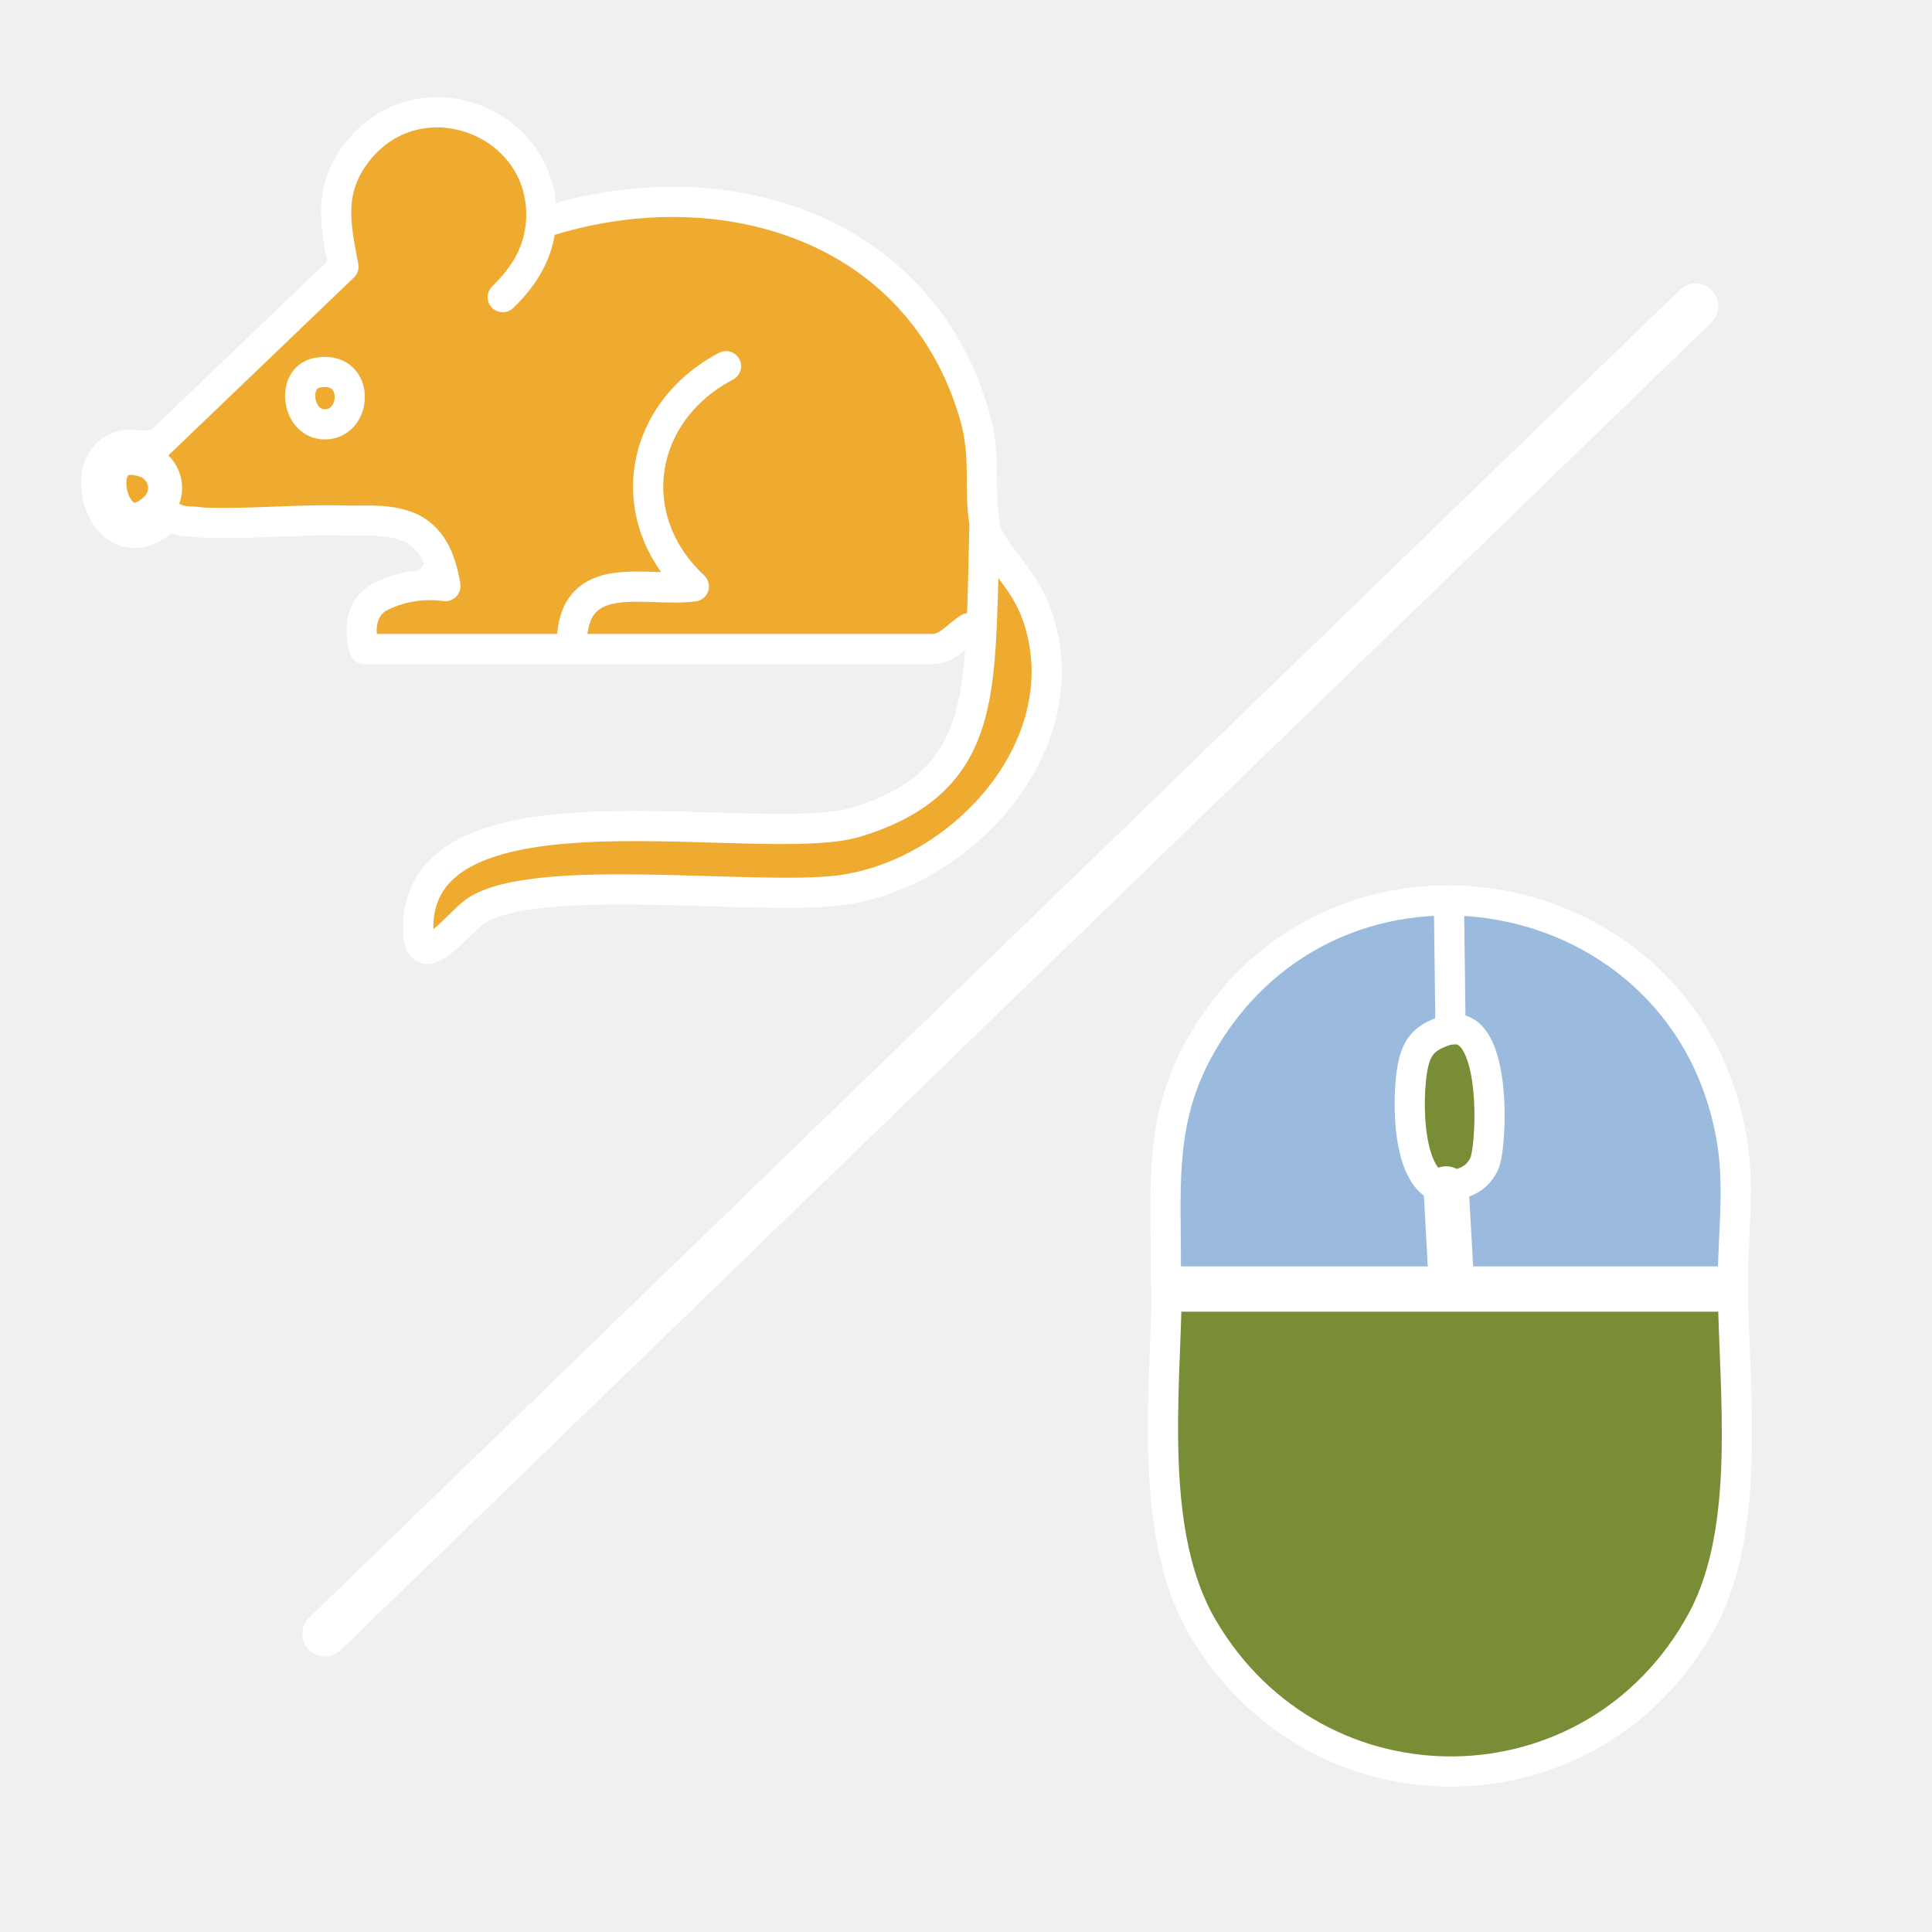
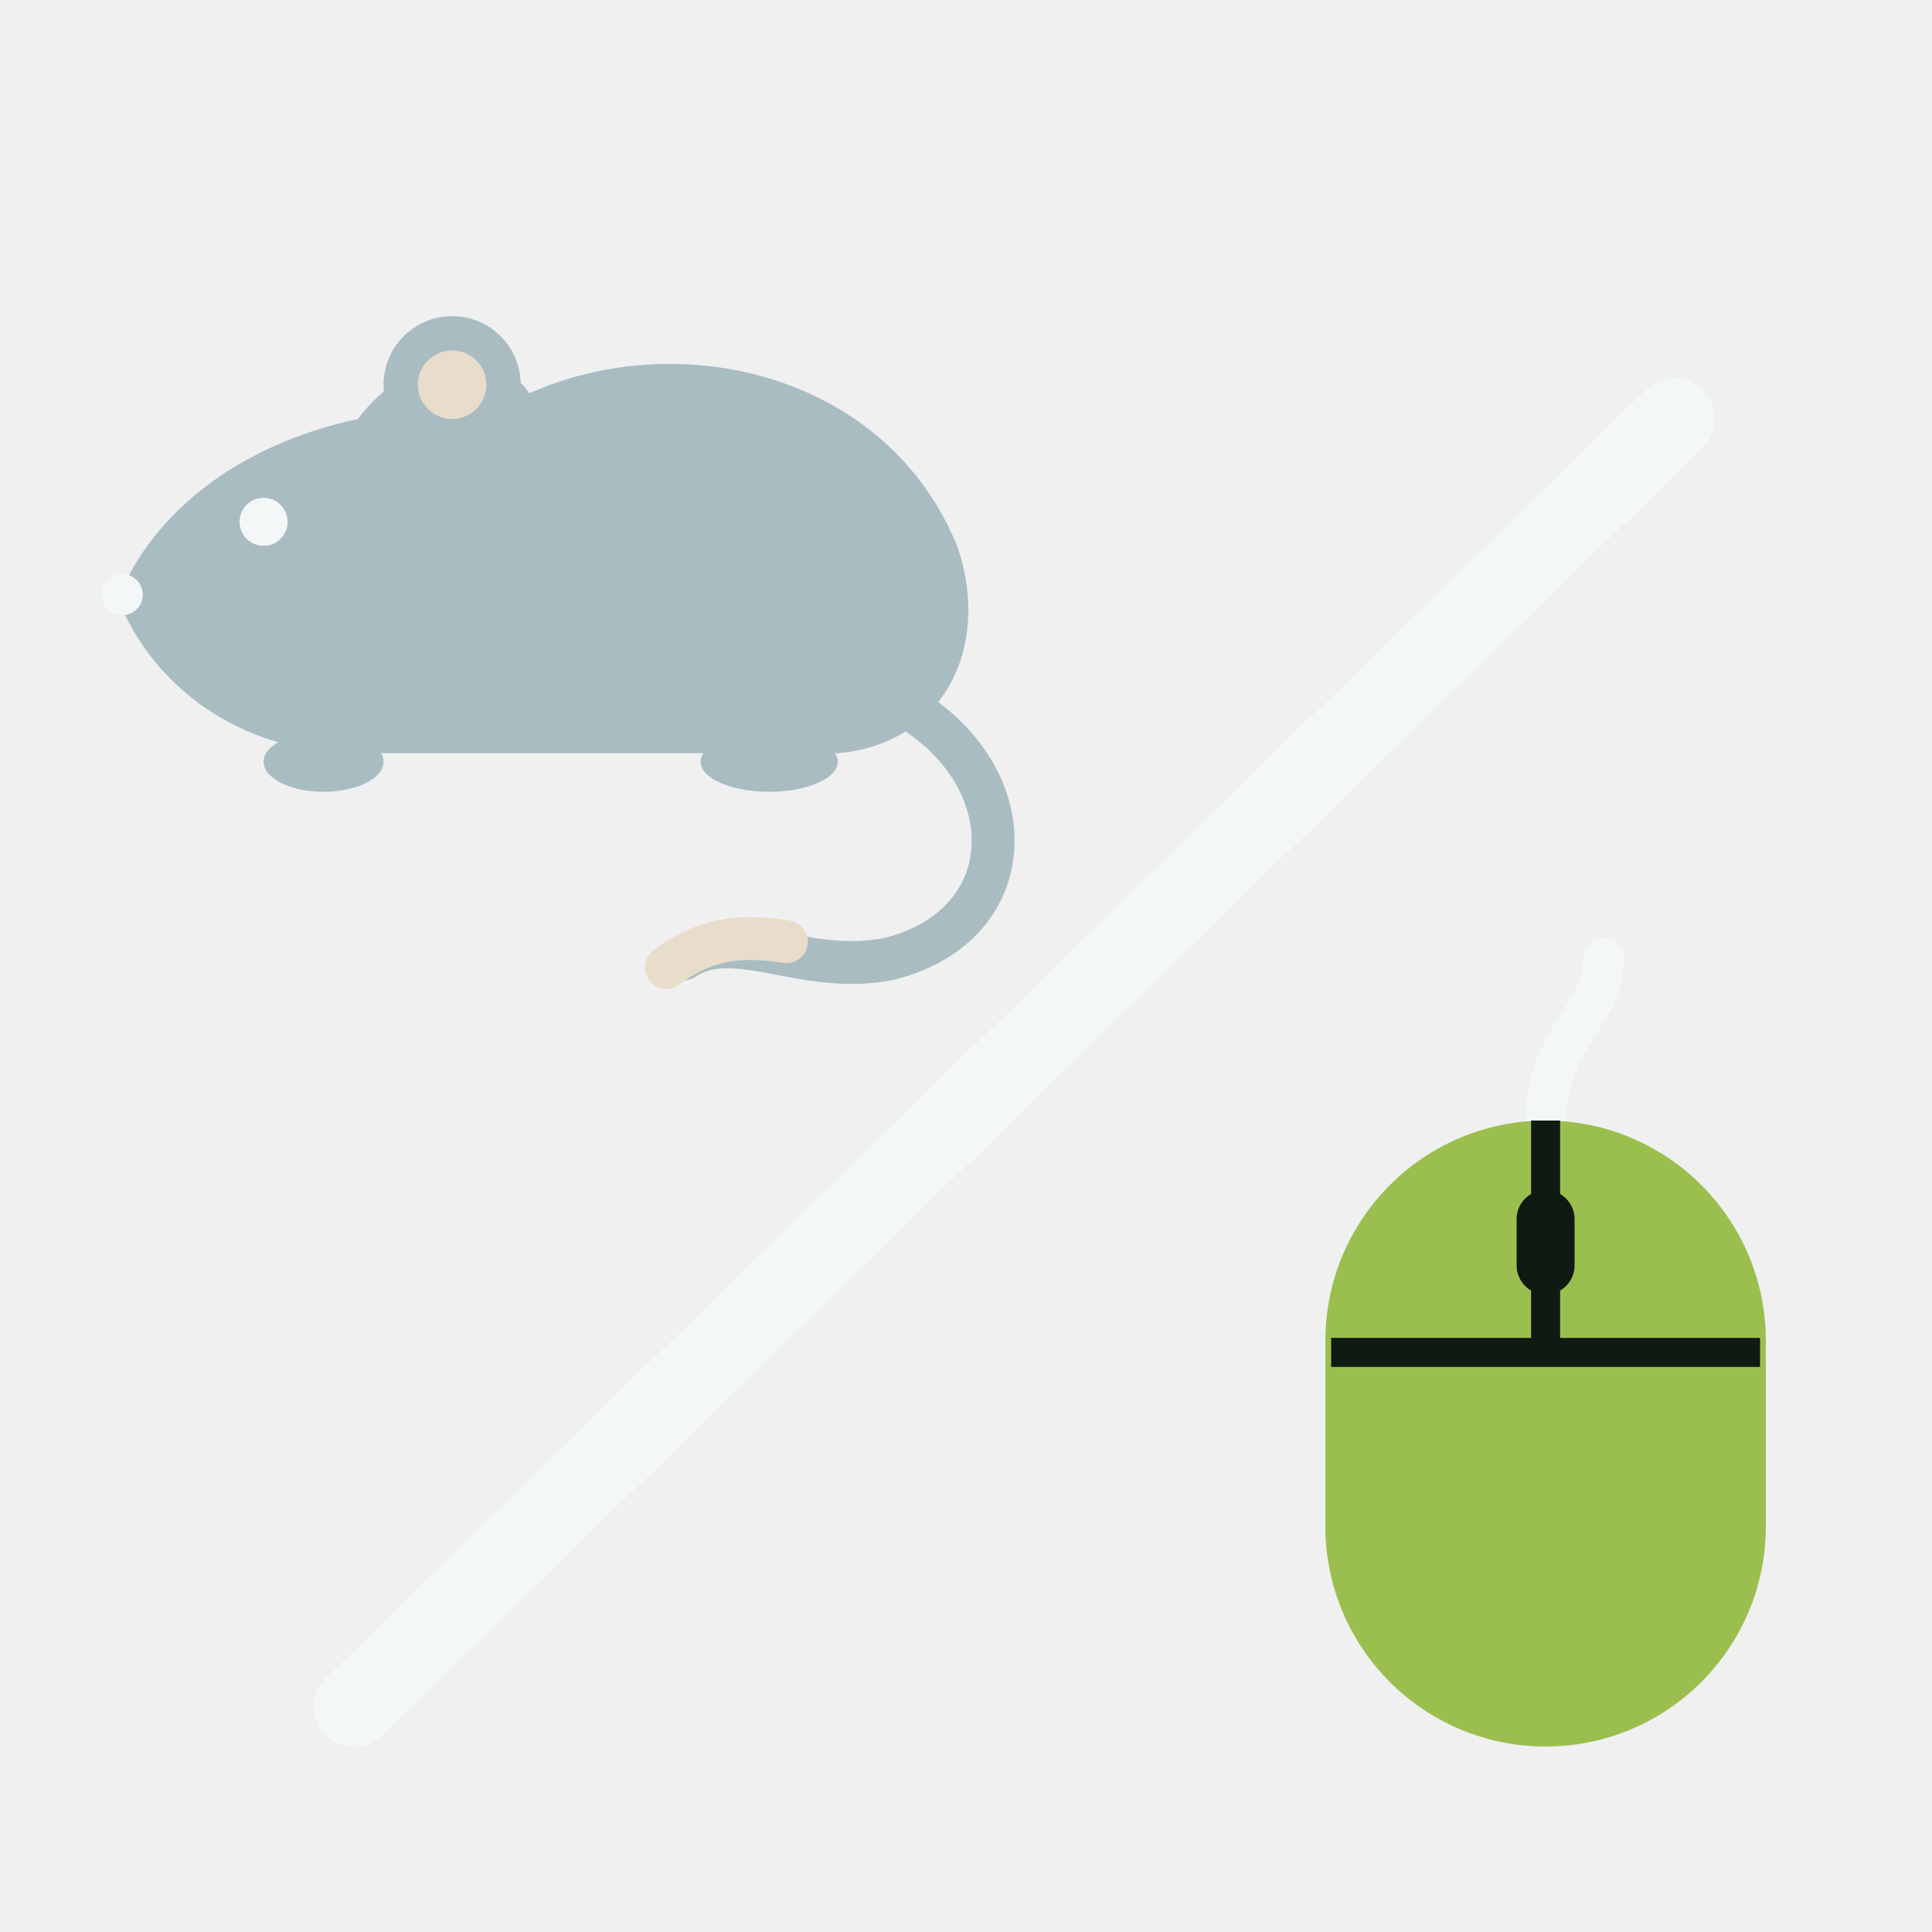
- <svg xmlns="http://www.w3.org/2000/svg" id="Layer_1" data-name="Layer 1" viewBox="0 0 1024 1024">
-   <ellipse cx="73.31" cy="259.1" rx="13.96" ry="14.3" style="fill: #eeab30; stroke: #9abbde; stroke-miterlimit: 10;" />
-   <g id="Generative_Object" data-name="Generative Object">
-     <g>
-       <path d="M520.36,330.78c.72-16.17.9-32.4,1.33-48.58l1.02-.24c5.26,13.13,19.97,24.61,26.71,43.41,24.33,67.79-38.49,138.27-104.67,146.57-44.72,5.61-160.57-10.28-192.61,10.9-8.71,5.75-29.7,34.72-30.44,10.71-2.66-86.22,181.88-42.34,232.45-57.88,57.27-17.6,63.92-53.56,66.21-104.89Z" style="fill: #eeab30; stroke: #fff; stroke-miterlimit: 10;" />
-       <path d="M79.26,239.86l-.49,1.7c6.97,2.69,11.76,9.58,11.75,17.06,0,4.65-1.94,9.32-5.15,12.67-.23.24-.47.47-.71.7-29.63,27.73-45.43-43.34-6.83-30.77l1.43-1.37Z" style="fill: none; stroke: #fff; stroke-linecap: round; stroke-linejoin: round; stroke-width: 24px;" />
-       <g>
-         <path d="M521.69,282.19c-.43,16.18-.61,32.42-1.33,48.58-4.77-1.5-4.3.37-6.95,2.19-6.12,4.2-10.92,10.29-18.86,11.18H193.49c-8.15-29.91,18.87-34.87,42.56-33.51-1.06-11.49-5.46-21.87-14.92-29.06-19.12-14.55-108.78,3.14-134.36-8.83l-1.4-1.45c-.23.24-.47.47-.71.7.24-.23.48-.46.71-.7,3.21-3.35,5.15-8.02,5.15-12.67,0-7.49-4.78-14.37-11.75-17.06l.49-1.7,102.76-98.51c-4.34-22.66-8.19-40.82,7.31-60.76,32.79-42.19,100.75-16.41,97.46,36.82l2,.31c92.31-29.47,198.16.94,227.75,102.41,6.39,21.91,2.09,38.29,5.27,57.26v.99c-.04,1.27-.08,2.54-.11,3.81Z" style="fill: #eeab30; stroke: #fff; stroke-miterlimit: 10;" />
-         <path d="M168.05,197.58c22.33-4.32,21.83,25.51,5.64,27.25s-20.11-24.45-5.64-27.25Z" style="fill: none; stroke: #fff; stroke-linecap: round; stroke-linejoin: round; stroke-width: 16px;" />
-       </g>
-     </g>
-     <g>
-       <path d="M90.53,258.63c0-7.49-4.78-14.37-11.75-17.06-.31-.12-.62-.23-.94-.33-38.6-12.57-22.8,58.5,6.83,30.77.24-.23.48-.46.71-.7,3.21-3.35,5.15-8.02,5.15-12.67Z" style="fill: none; stroke: #fff; stroke-linecap: round; stroke-linejoin: round; stroke-width: 12px;" />
-       <path d="M92.93,274.82c4.24,2.18,9.24,1.18,14.24,2.18,26,1,52-2,78-1,11,0,22-1,33,4,12,6,16,19,17.89,30.64-16.01-.92-1.17-12.66,0,0-11.89-1.64-24.89.36-35.89,6.36-9,6-10,17-7,27h301c8,0,13-7,19.24-11.03" style="fill: none; stroke: #fff; stroke-linecap: round; stroke-linejoin: round; stroke-width: 16px;" />
-       <path d="M288.79,117.72c92.31-29.47,198.16.94,227.75,102.41,6.39,21.91,2.09,38.29,5.27,57.26.28,1.66.2,2.82.9,4.56,5.26,13.13,19.97,24.61,26.71,43.41,24.33,67.79-38.49,138.27-104.67,146.57-44.72,5.61-160.57-10.28-192.61,10.9-8.71,5.75-29.7,34.72-30.44,10.71-2.66-86.22,181.88-42.34,232.45-57.88,57.27-17.6,63.92-53.56,66.21-104.89.72-16.17.9-32.4,1.33-48.58.03-1.27.07-2.54.1-3.81" style="fill: none; stroke: #fff; stroke-linecap: round; stroke-linejoin: round; stroke-width: 16px;" />
-       <path d="M384.8,194.08c-46.48,24.48-55.83,80.43-17.06,116.73-25.62,3.25-63.05-10.62-64.67,28.57" style="fill: none; stroke: #fff; stroke-linecap: round; stroke-linejoin: round; stroke-width: 16px;" />
-       <path d="M79.26,239.86l102.76-98.51c-4.34-22.66-8.19-40.82,7.31-60.76,32.79-42.19,100.75-16.41,97.46,36.82-1.01,16.31-8.85,28.99-20.33,40.07" style="fill: none; stroke: #fff; stroke-linecap: round; stroke-linejoin: round; stroke-width: 16px;" />
-     </g>
+ <svg xmlns="http://www.w3.org/2000/svg" viewBox="0 0 120 120">
+   <g transform="translate(2 4.2) scale(0.5323)">
+     <path d="M101 74C116 82 116 100 100 104C90 106 82 100 76 104" fill="none" stroke="#a9bcc2" stroke-width="5" stroke-linecap="round" />
+     <path d="M88 102C82 101 78 102 74 105" fill="none" stroke="#e8dccb" stroke-width="5" stroke-linecap="round" />
+     <path d="M10 62C14 52 24 44 38 41C44 33 54 32 58 38C76 30 100 36 108 56C112 68 106 79 94 80L38 80C24 80 14 72 10 62Z" fill="#a9bcc2" />
+     <ellipse cx="34" cy="81" rx="7" ry="3.5" fill="#a9bcc2" />
+     <ellipse cx="86" cy="81" rx="8" ry="3.5" fill="#a9bcc2" />
+     <circle cx="49" cy="37" r="8" fill="#a9bcc2" />
+     <circle cx="49" cy="37" r="4" fill="#e8dccb" />
+     <circle cx="27" cy="53" r="2.8" fill="#f4f7f8" />
+     <circle cx="10.5" cy="61.5" r="2.4" fill="#f4f7f8" />
  </g>
-   <path d="M172.2,866.01L898.72,162.28,172.2,866.01Z" style="fill: none; stroke: #fff; stroke-linecap: round; stroke-linejoin: round; stroke-width: 24px;" />
-   <g id="Generative_Object-2" data-name="Generative Object">
-     <g>
-       <path d="M918.44,683.07c.65,54.16,10.08,127.09-16.26,175.71-57.05,105.31-204.12,107.09-264.65,4.06-29.08-49.51-19.97-123.56-19.09-179.49l4.48-.12h291.23l4.28-.16Z" style="fill: #788d36;" />
-       <g>
-         <path d="M918.44,683.07l-4.28.16h-291.23l-4.48.12c.03-2.04-.69-4.13-.59-6.21h0c.75-44.58-4.93-81.53,18.47-122.79,70.95-125.09,259.81-90.98,281.9,51.75,3.98,25.72-.09,51.3.23,76.96Z" style="fill: #9abbde; stroke: #fff; stroke-miterlimit: 10;" />
-         <path d="M768.81,545.24l1.06.4c23.93-3.05,21.05,63.2,16.62,71.63-4.56,8.69-10.61,9.32-18.9,12.43l-1.1.46c-21.67-2.52-20.71-49.52-17.75-64.64,2.39-12.21,7.45-16.09,18.85-19.77l1.21-.5Z" style="fill: #788d36;" />
-       </g>
-     </g>
-     <g>
-       <line x1="766.5" y1="630.16" x2="769.21" y2="679.17" style="fill: none; stroke: #fff; stroke-linecap: round; stroke-linejoin: round; stroke-width: 24px;" />
-       <path d="M768.81,545.24l-1.21.5c-11.41,3.69-16.46,7.56-18.85,19.77-2.96,15.12-3.92,62.12,17.75,64.64" style="fill: none; stroke: #fff; stroke-linecap: round; stroke-linejoin: round; stroke-width: 16px;" />
-       <path d="M768.81,545.24l1.06.4c23.93-3.05,21.05,63.2,16.62,71.63-4.56,8.69-10.61,9.32-18.9,12.43l-1.1.46" style="fill: none; stroke: #fff; stroke-linecap: round; stroke-linejoin: round; stroke-width: 16px;" />
-       <line x1="622.92" y1="683.23" x2="914.15" y2="683.23" style="fill: none; stroke: #fff; stroke-linecap: round; stroke-linejoin: round; stroke-width: 24px;" />
-       <path d="M617.84,677.14c.75-44.58-4.93-81.53,18.47-122.79,70.95-125.09,259.81-90.98,281.9,51.75,3.98,25.72-.09,51.3.23,76.96.65,54.16,10.08,127.09-16.26,175.71-57.05,105.31-204.12,107.09-264.65,4.06-29.08-49.51-19.97-123.56-19.09-179.49.03-2.04-.69-4.13-.59-6.21h0Z" style="fill: none; stroke: #fff; stroke-linecap: round; stroke-linejoin: round; stroke-width: 16px;" />
-       <line x1="768.81" y1="545.24" x2="768" y2="481.3" style="fill: none; stroke: #fff; stroke-linecap: round; stroke-linejoin: round; stroke-width: 16px;" />
-     </g>
+   <path d="M22 106L104 26" stroke="#f4f7f8" stroke-width="5" stroke-linecap="round" />
+   <g transform="translate(78 58.08) scale(0.72)">
+     <path d="M25 16C25 9 30 7 30 2" fill="none" stroke="#f4f7f8" stroke-width="3.5" stroke-linecap="round" />
+     <rect x="6" y="16" width="38" height="54" rx="19" fill="#9bbf4f" />
+     <path d="M25 16V36M6.5 36H43.5" stroke="#0e1a12" stroke-width="2.5" />
+     <rect x="22.5" y="22" width="5" height="9" rx="2.5" fill="#0e1a12" />
  </g>
</svg>
